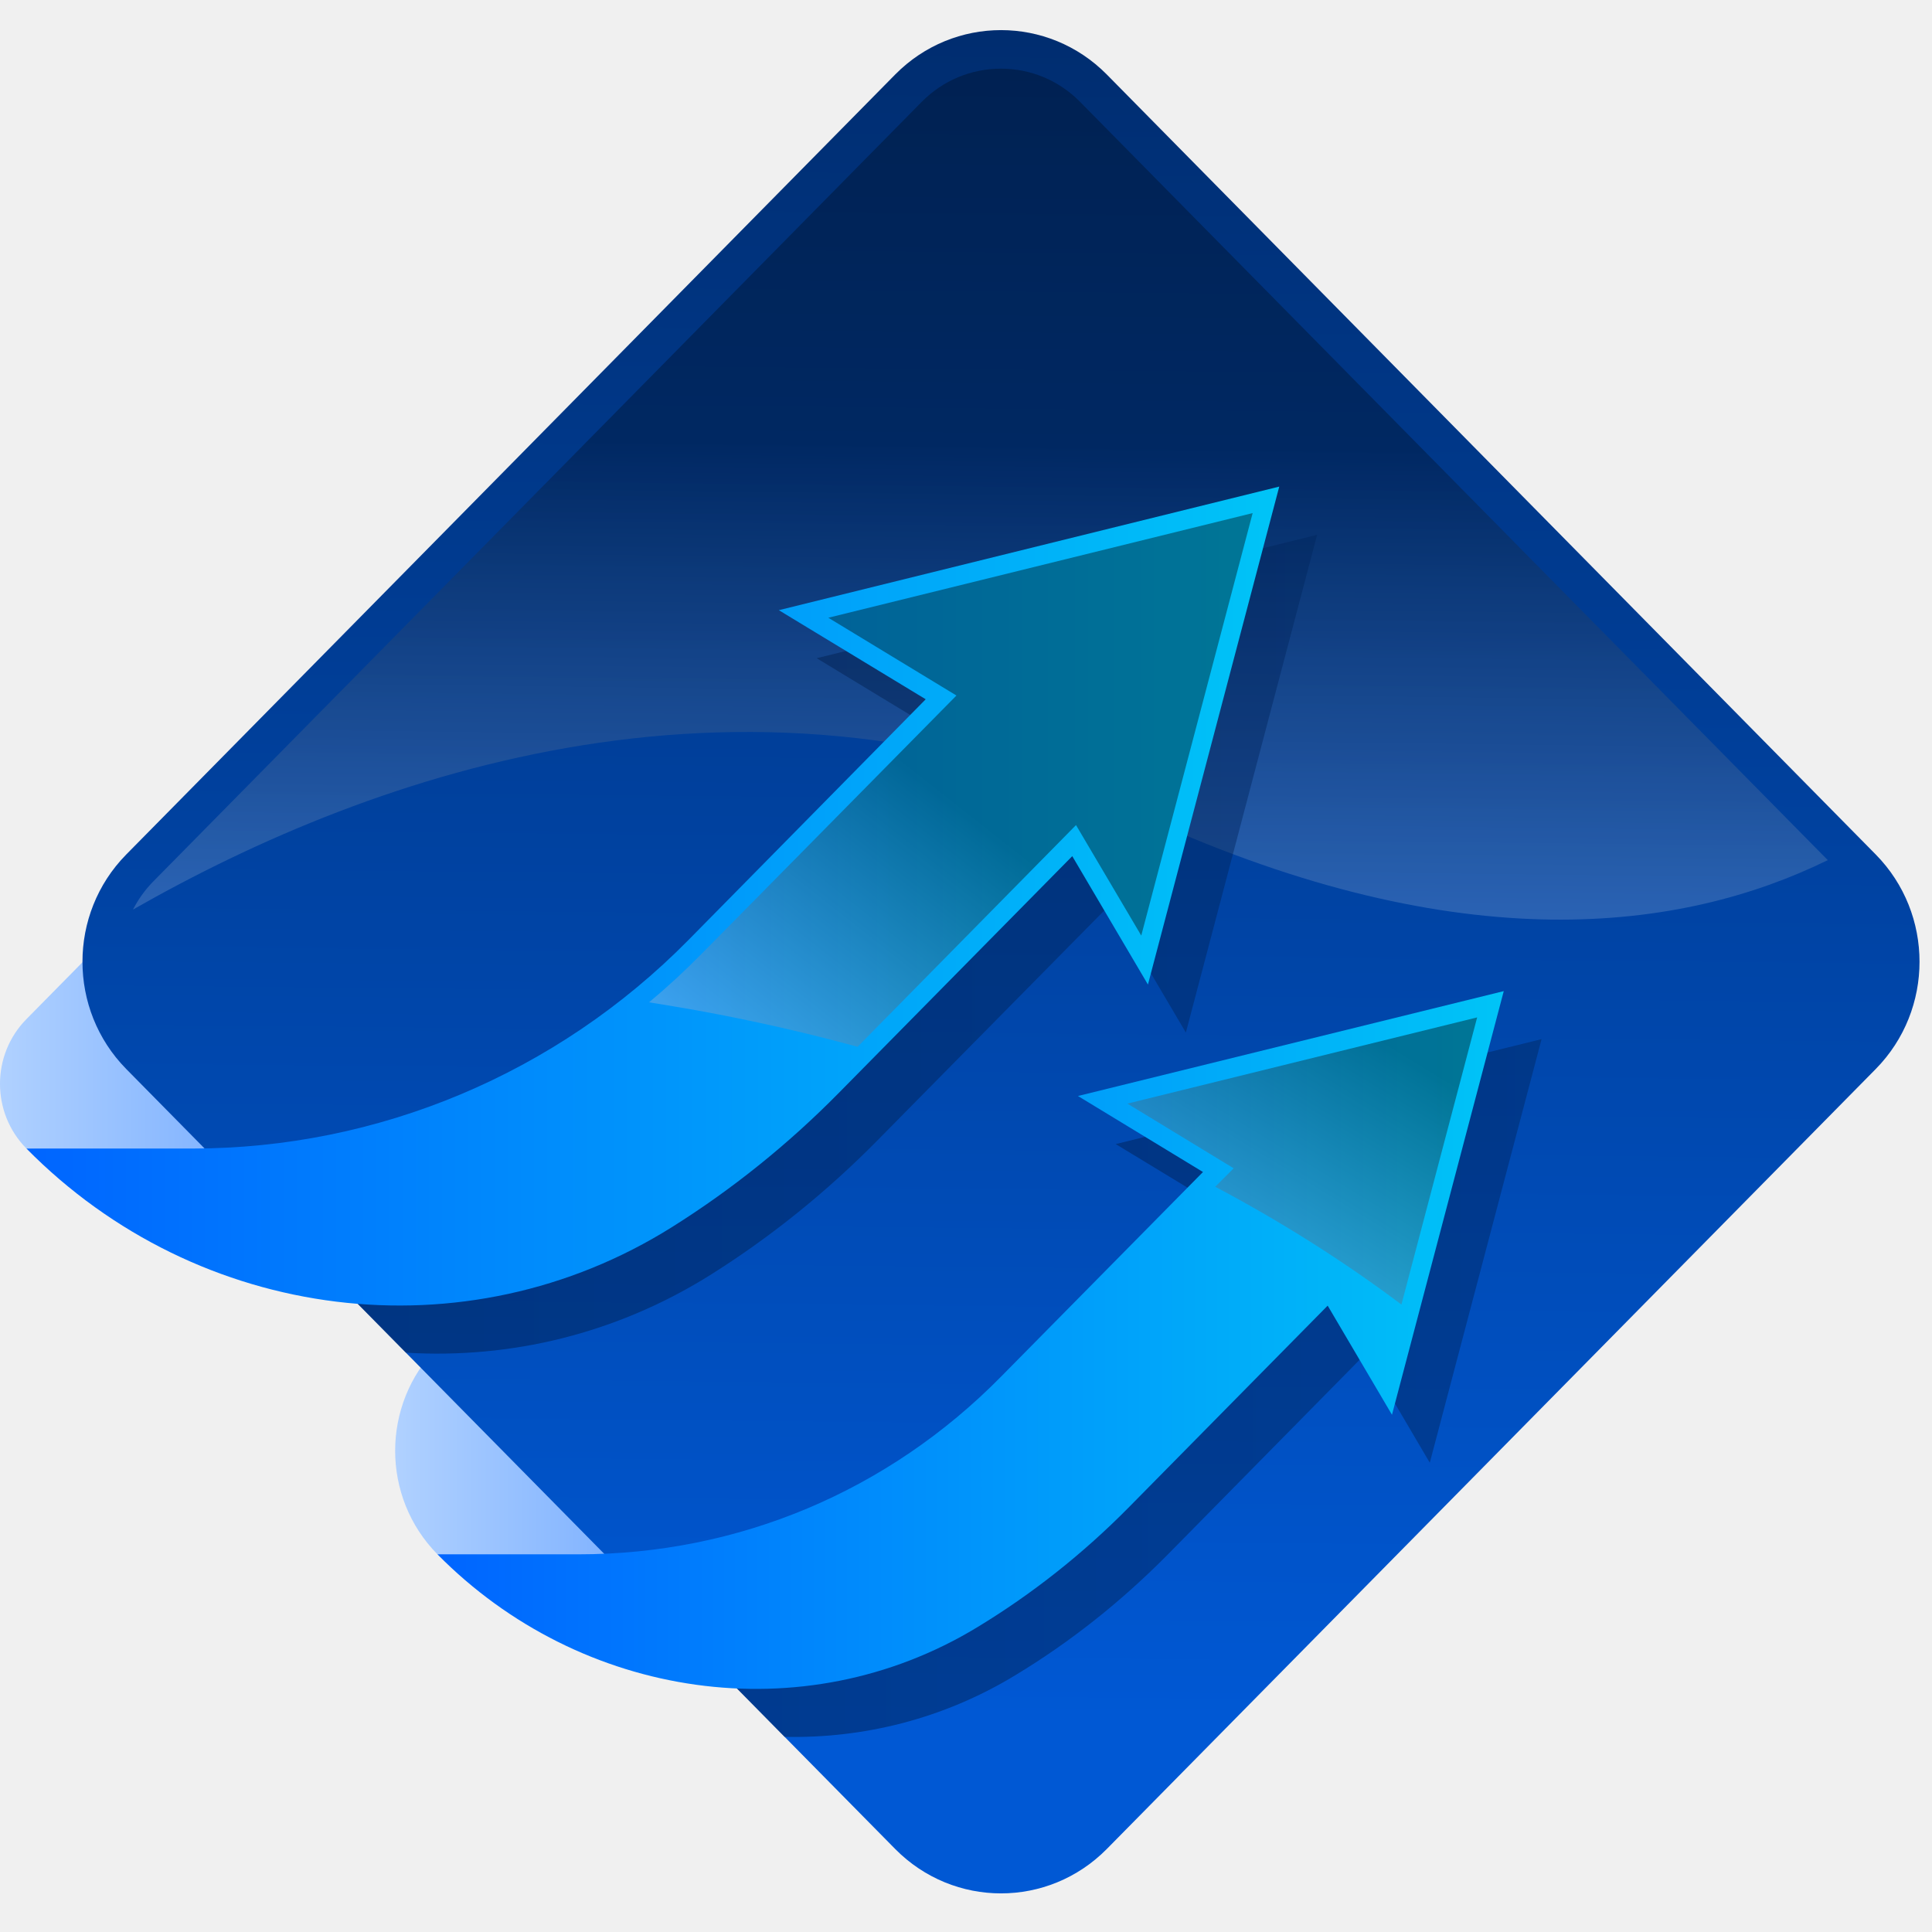
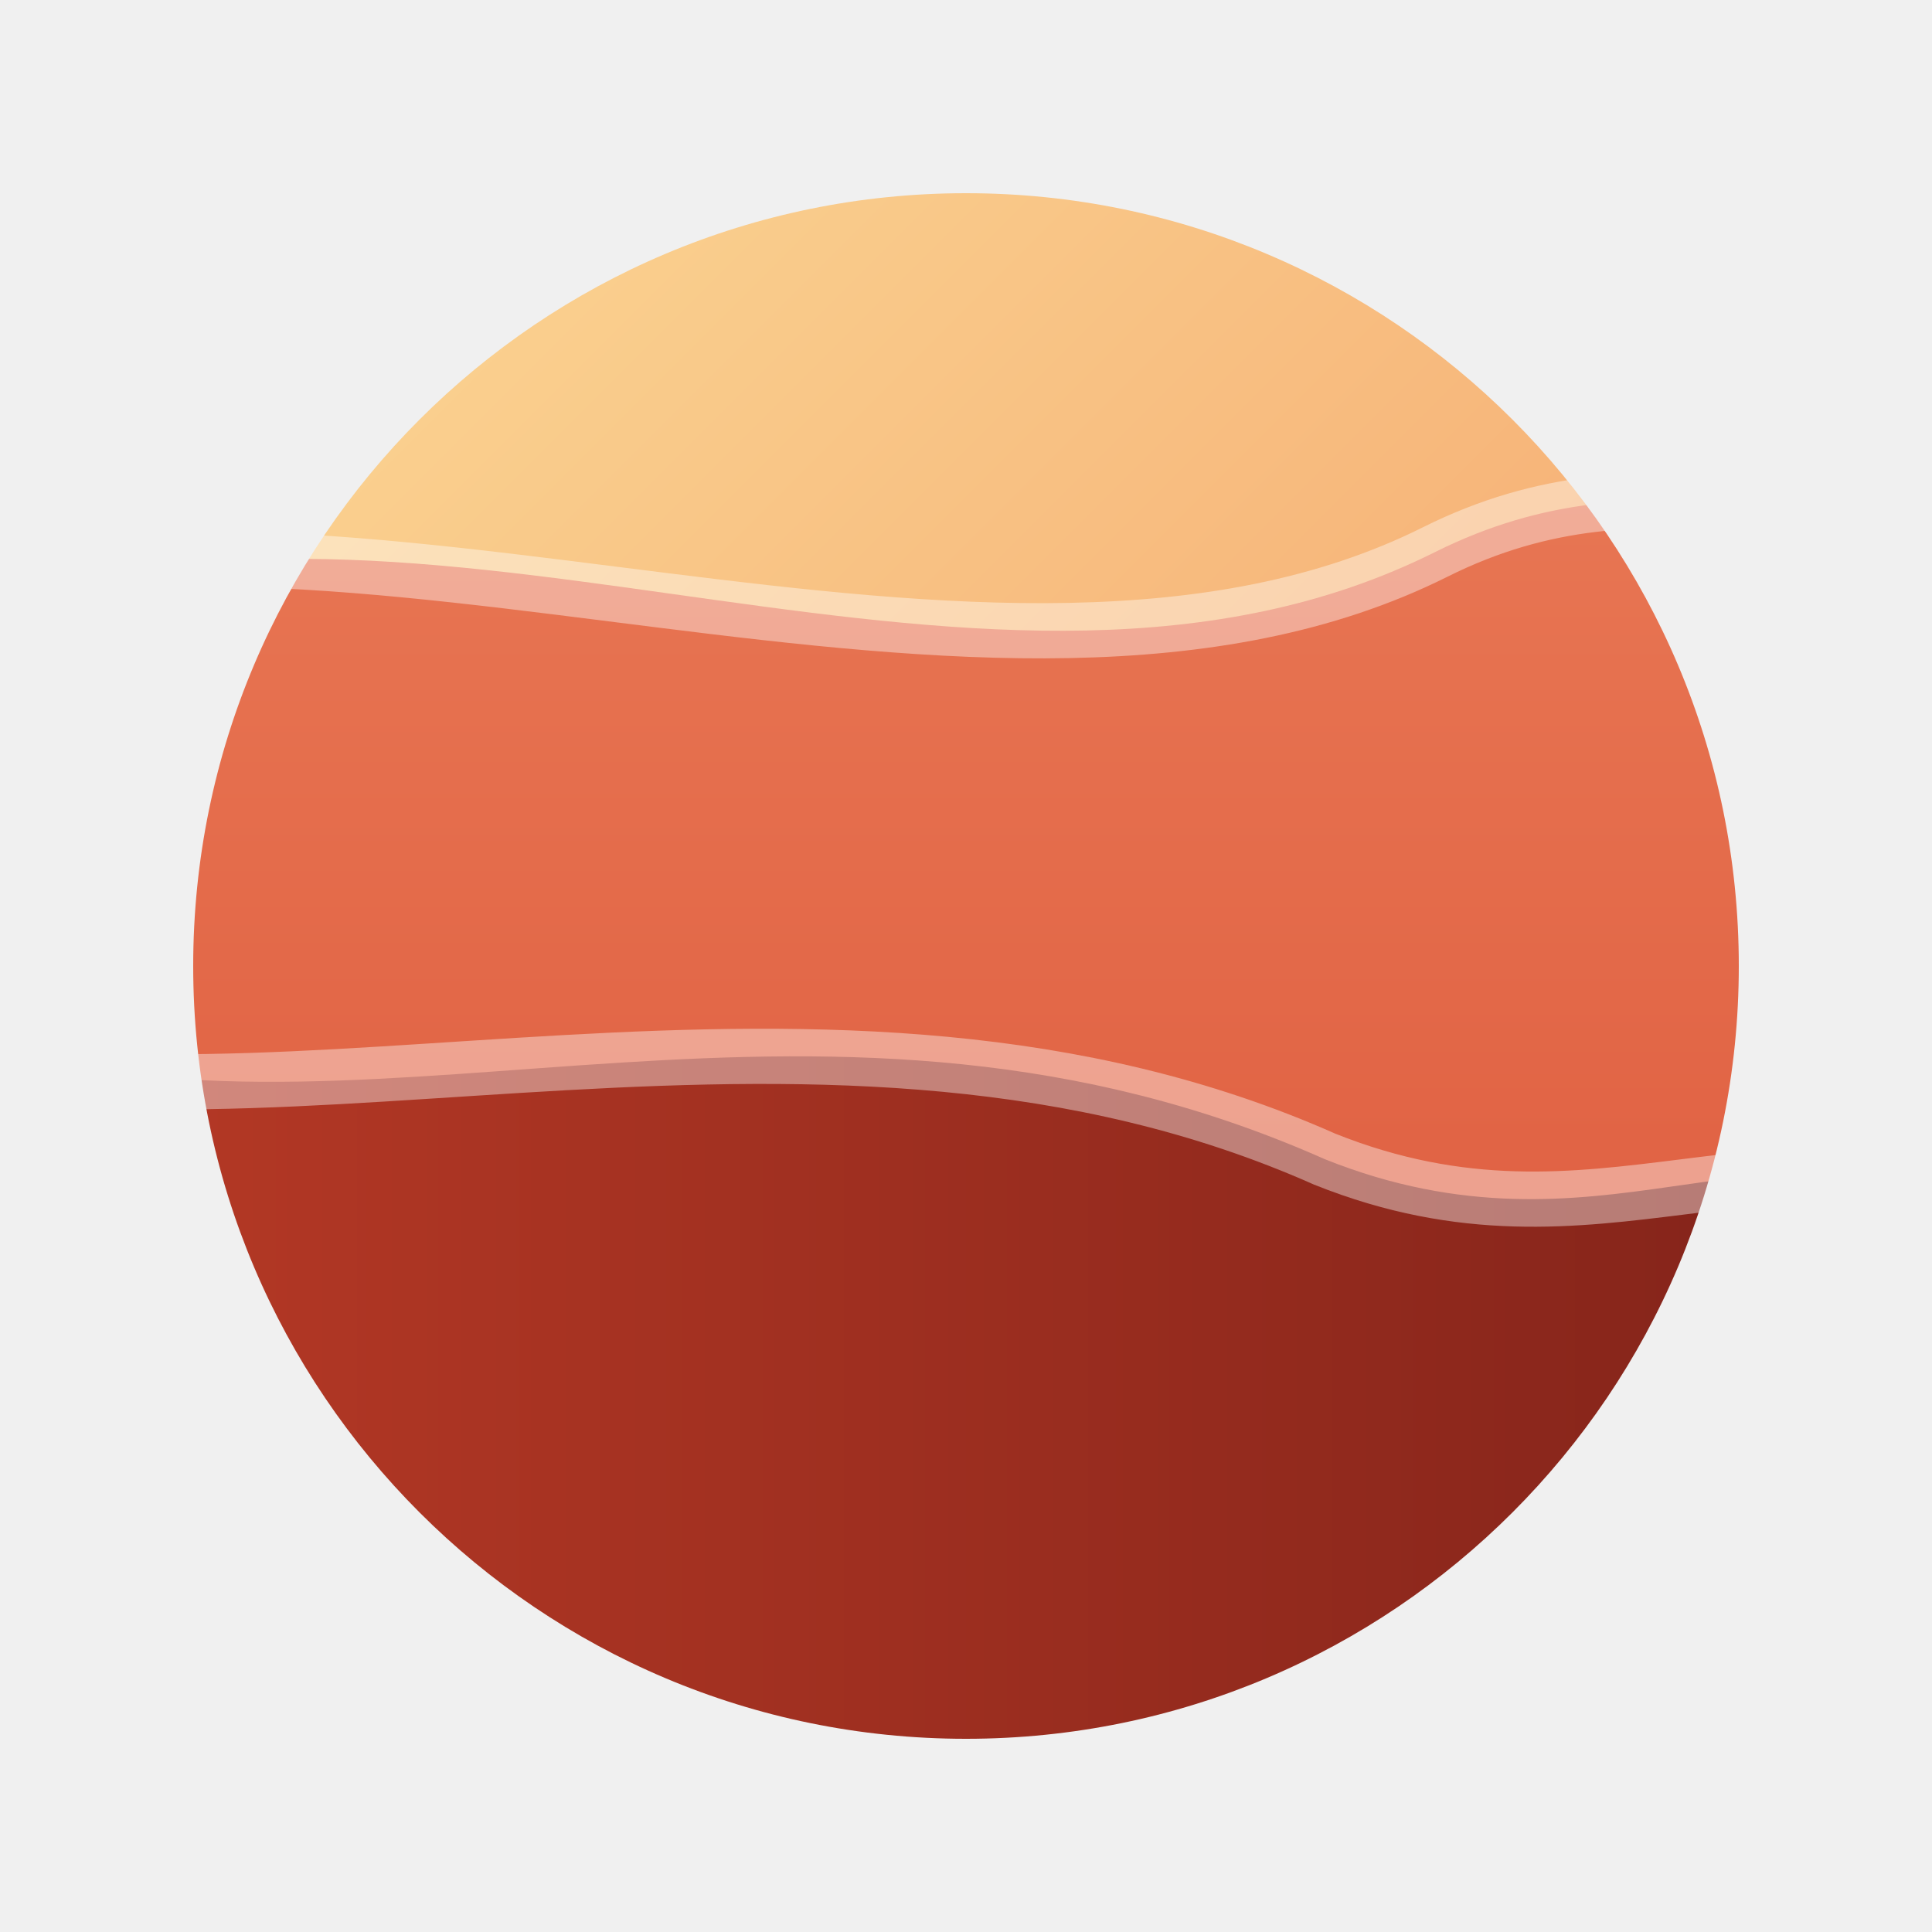
- <svg xmlns="http://www.w3.org/2000/svg" width="35" height="35" viewBox="0 0 35 35" fill="none">
-   <path d="M7.925 28.158C6.903 27.122 6.903 25.443 7.925 24.407L9.749 22.557L15.297 28.349L11.826 29.25L7.925 28.158Z" fill="url(#paint0_linear_3363_47878)" />
-   <path d="M0.479 20.807C-0.16 20.16 -0.16 19.11 0.479 18.462L3.05 15.854L8.357 21.237L0.479 20.807Z" fill="url(#paint1_linear_3363_47878)" />
-   <path d="M33.982 19.365L20.049 33.498C18.99 34.568 17.278 34.568 16.219 33.498L2.286 19.365C1.23 18.291 1.23 16.555 2.286 15.481L16.219 1.348C17.278 0.278 18.99 0.278 20.049 1.348L33.982 15.481C35.038 16.555 35.038 18.291 33.982 19.365Z" fill="url(#paint2_linear_3363_47878)" />
-   <path opacity="0.28" d="M33.112 15.582C30.465 16.879 26.474 17.405 20.798 14.836C13.626 11.593 6.809 13.967 2.409 16.478C2.502 16.297 2.622 16.126 2.773 15.972L16.703 1.84C17.085 1.456 17.594 1.244 18.133 1.244C18.673 1.244 19.182 1.456 19.564 1.843L33.112 15.582Z" fill="url(#paint3_linear_3363_47878)" />
-   <g opacity="0.44">
-     <path d="M27.927 18.825L25.902 26.499L24.74 24.523L21.144 28.173C20.305 29.02 19.381 29.753 18.387 30.352C17.094 31.137 15.647 31.496 14.213 31.465L11.79 29.006C14.447 28.856 16.919 27.741 18.817 25.816L22.481 22.103L20.212 20.726L27.927 18.825Z" fill="url(#paint4_linear_3363_47878)" />
-     <path d="M23.861 9.689L21.483 18.706L20.114 16.384L15.889 20.666C14.964 21.604 13.947 22.42 12.864 23.1C11.165 24.163 9.244 24.621 7.353 24.505L4.558 21.67C7.789 21.569 10.866 20.227 13.159 17.901L17.456 13.539L14.795 11.924L23.861 9.689Z" fill="url(#paint5_linear_3363_47878)" />
+ <svg xmlns="http://www.w3.org/2000/svg" viewBox="0 0 35 35" width="35" height="35">
+   <defs>
+     <linearGradient id="topRidge" x1="0%" y1="0%" x2="100%" y2="100%">
+       <stop offset="0%" stop-color="#FCE19C" />
+       <stop offset="100%" stop-color="#F28E5B" />
+     </linearGradient>
+     <linearGradient id="midRidge" x1="0%" y1="0%" x2="0%" y2="100%">
+       <stop offset="0%" stop-color="#E87653" />
+       <stop offset="100%" stop-color="#D94E34" />
+     </linearGradient>
+     <linearGradient id="baseRidge" x1="0%" y1="0%" x2="100%" y2="0%">
+       <stop offset="0%" stop-color="#B83A26" />
+       <stop offset="100%" stop-color="#802219" />
+     </linearGradient>
+     <mask id="sunCircleMask">
+       <circle cx="17.5" cy="17.5" r="14" fill="#FFFFFF" />
+     </mask>
+   </defs>
+   <g mask="url(#sunCircleMask)">
+     <rect x="0" y="0" width="35" height="35" fill="url(#topRidge)" />
+     <path d="M 0 11 C 8 8, 18 14, 26 10 C 30 8, 33 10, 35 9 L 35 35 L 0 35 Z" fill="url(#midRidge)" />
+     <path d="M 0 19 C 7 21, 15 17, 24 21 C 29 23, 32 20, 35 22 L 35 35 L 0 35 Z" fill="url(#baseRidge)" />
+     <path d="M -2 11 C 6 8, 18 14, 26 10 C 30 8, 33 10, 37 9" fill="none" stroke="#FFFFFF" stroke-width="1" opacity="0.4" />
+     <path d="M -2 19 C 5 21, 15 17, 24 21 C 29 23, 32 20, 37 22" fill="none" stroke="#FFFFFF" stroke-width="1" opacity="0.4" />
  </g>
-   <path d="M27.242 17.955L25.217 25.63L24.052 23.653L20.456 27.3C19.618 28.15 18.693 28.88 17.701 29.481C14.556 31.388 10.516 30.786 7.925 28.158H10.479C13.371 28.158 16.087 27.017 18.132 24.942L21.793 21.232L19.528 19.855L27.242 17.955Z" fill="url(#paint6_linear_3363_47878)" />
-   <path d="M23.175 8.815L20.796 17.836L19.425 15.51L15.199 19.796C14.275 20.734 13.26 21.548 12.175 22.229C8.437 24.576 3.587 23.96 0.479 20.807H3.48C6.852 20.807 10.086 19.448 12.471 17.03L16.77 12.668L14.109 11.054L23.175 8.815Z" fill="url(#paint7_linear_3363_47878)" />
-   <g opacity="0.5">
-     <path opacity="0.78" d="M26.76 18.431L25.388 23.633C24.367 22.866 23.239 22.148 22.015 21.499L22.349 21.165L20.424 19.993L26.76 18.431Z" fill="url(#paint8_linear_3363_47878)" />
-     <path opacity="0.78" d="M22.693 9.295L20.675 16.949L19.493 14.947L15.536 18.964C14.594 18.706 13.625 18.486 12.631 18.305C12.339 18.253 12.046 18.204 11.758 18.158C12.088 17.883 12.408 17.587 12.714 17.276L17.327 12.6L15.006 11.191L22.693 9.295Z" fill="url(#paint9_linear_3363_47878)" />
-   </g>
-   <defs>
-     <linearGradient id="paint0_linear_3363_47878" x1="7.159" y1="25.903" x2="15.297" y2="25.903" gradientUnits="userSpaceOnUse">
-       <stop stop-color="#B0D1FF" />
-       <stop offset="1" stop-color="#4F93FF" />
-     </linearGradient>
-     <linearGradient id="paint1_linear_3363_47878" x1="-0" y1="18.545" x2="8.357" y2="18.545" gradientUnits="userSpaceOnUse">
-       <stop stop-color="#B0D1FF" />
-       <stop offset="1" stop-color="#4F93FF" />
-     </linearGradient>
-     <linearGradient id="paint2_linear_3363_47878" x1="18.006" y1="31.096" x2="18.36" y2="-5.689" gradientUnits="userSpaceOnUse">
-       <stop stop-color="#0058D4" />
-       <stop offset="1" stop-color="#00245B" />
-     </linearGradient>
-     <linearGradient id="paint3_linear_3363_47878" x1="17.854" y1="8.043" x2="17.736" y2="17.864" gradientUnits="userSpaceOnUse">
-       <stop />
-       <stop offset="1" stop-color="#B0D1FF" />
-     </linearGradient>
-     <linearGradient id="paint4_linear_3363_47878" x1="11.79" y1="25.146" x2="27.927" y2="25.146" gradientUnits="userSpaceOnUse">
-       <stop stop-color="#001334" />
-       <stop offset="1" stop-color="#00245B" />
-     </linearGradient>
-     <linearGradient id="paint5_linear_3363_47878" x1="4.558" y1="17.106" x2="23.861" y2="17.106" gradientUnits="userSpaceOnUse">
-       <stop stop-color="#001334" />
-       <stop offset="1" stop-color="#00245B" />
-     </linearGradient>
-     <linearGradient id="paint6_linear_3363_47878" x1="7.925" y1="24.275" x2="27.242" y2="24.275" gradientUnits="userSpaceOnUse">
-       <stop stop-color="#0065FF" />
-       <stop offset="1" stop-color="#00C4F7" />
-     </linearGradient>
-     <linearGradient id="paint7_linear_3363_47878" x1="0.479" y1="16.233" x2="23.175" y2="16.233" gradientUnits="userSpaceOnUse">
-       <stop stop-color="#0065FF" />
-       <stop offset="1" stop-color="#00C4F7" />
-     </linearGradient>
-     <linearGradient id="paint8_linear_3363_47878" x1="24.758" y1="18.693" x2="20.955" y2="24.921" gradientUnits="userSpaceOnUse">
-       <stop />
-       <stop offset="1" stop-color="#B0D1FF" />
-     </linearGradient>
-     <linearGradient id="paint9_linear_3363_47878" x1="17.413" y1="14.629" x2="12.923" y2="20.32" gradientUnits="userSpaceOnUse">
-       <stop />
-       <stop offset="1" stop-color="#B0D1FF" />
-     </linearGradient>
-   </defs>
</svg>
